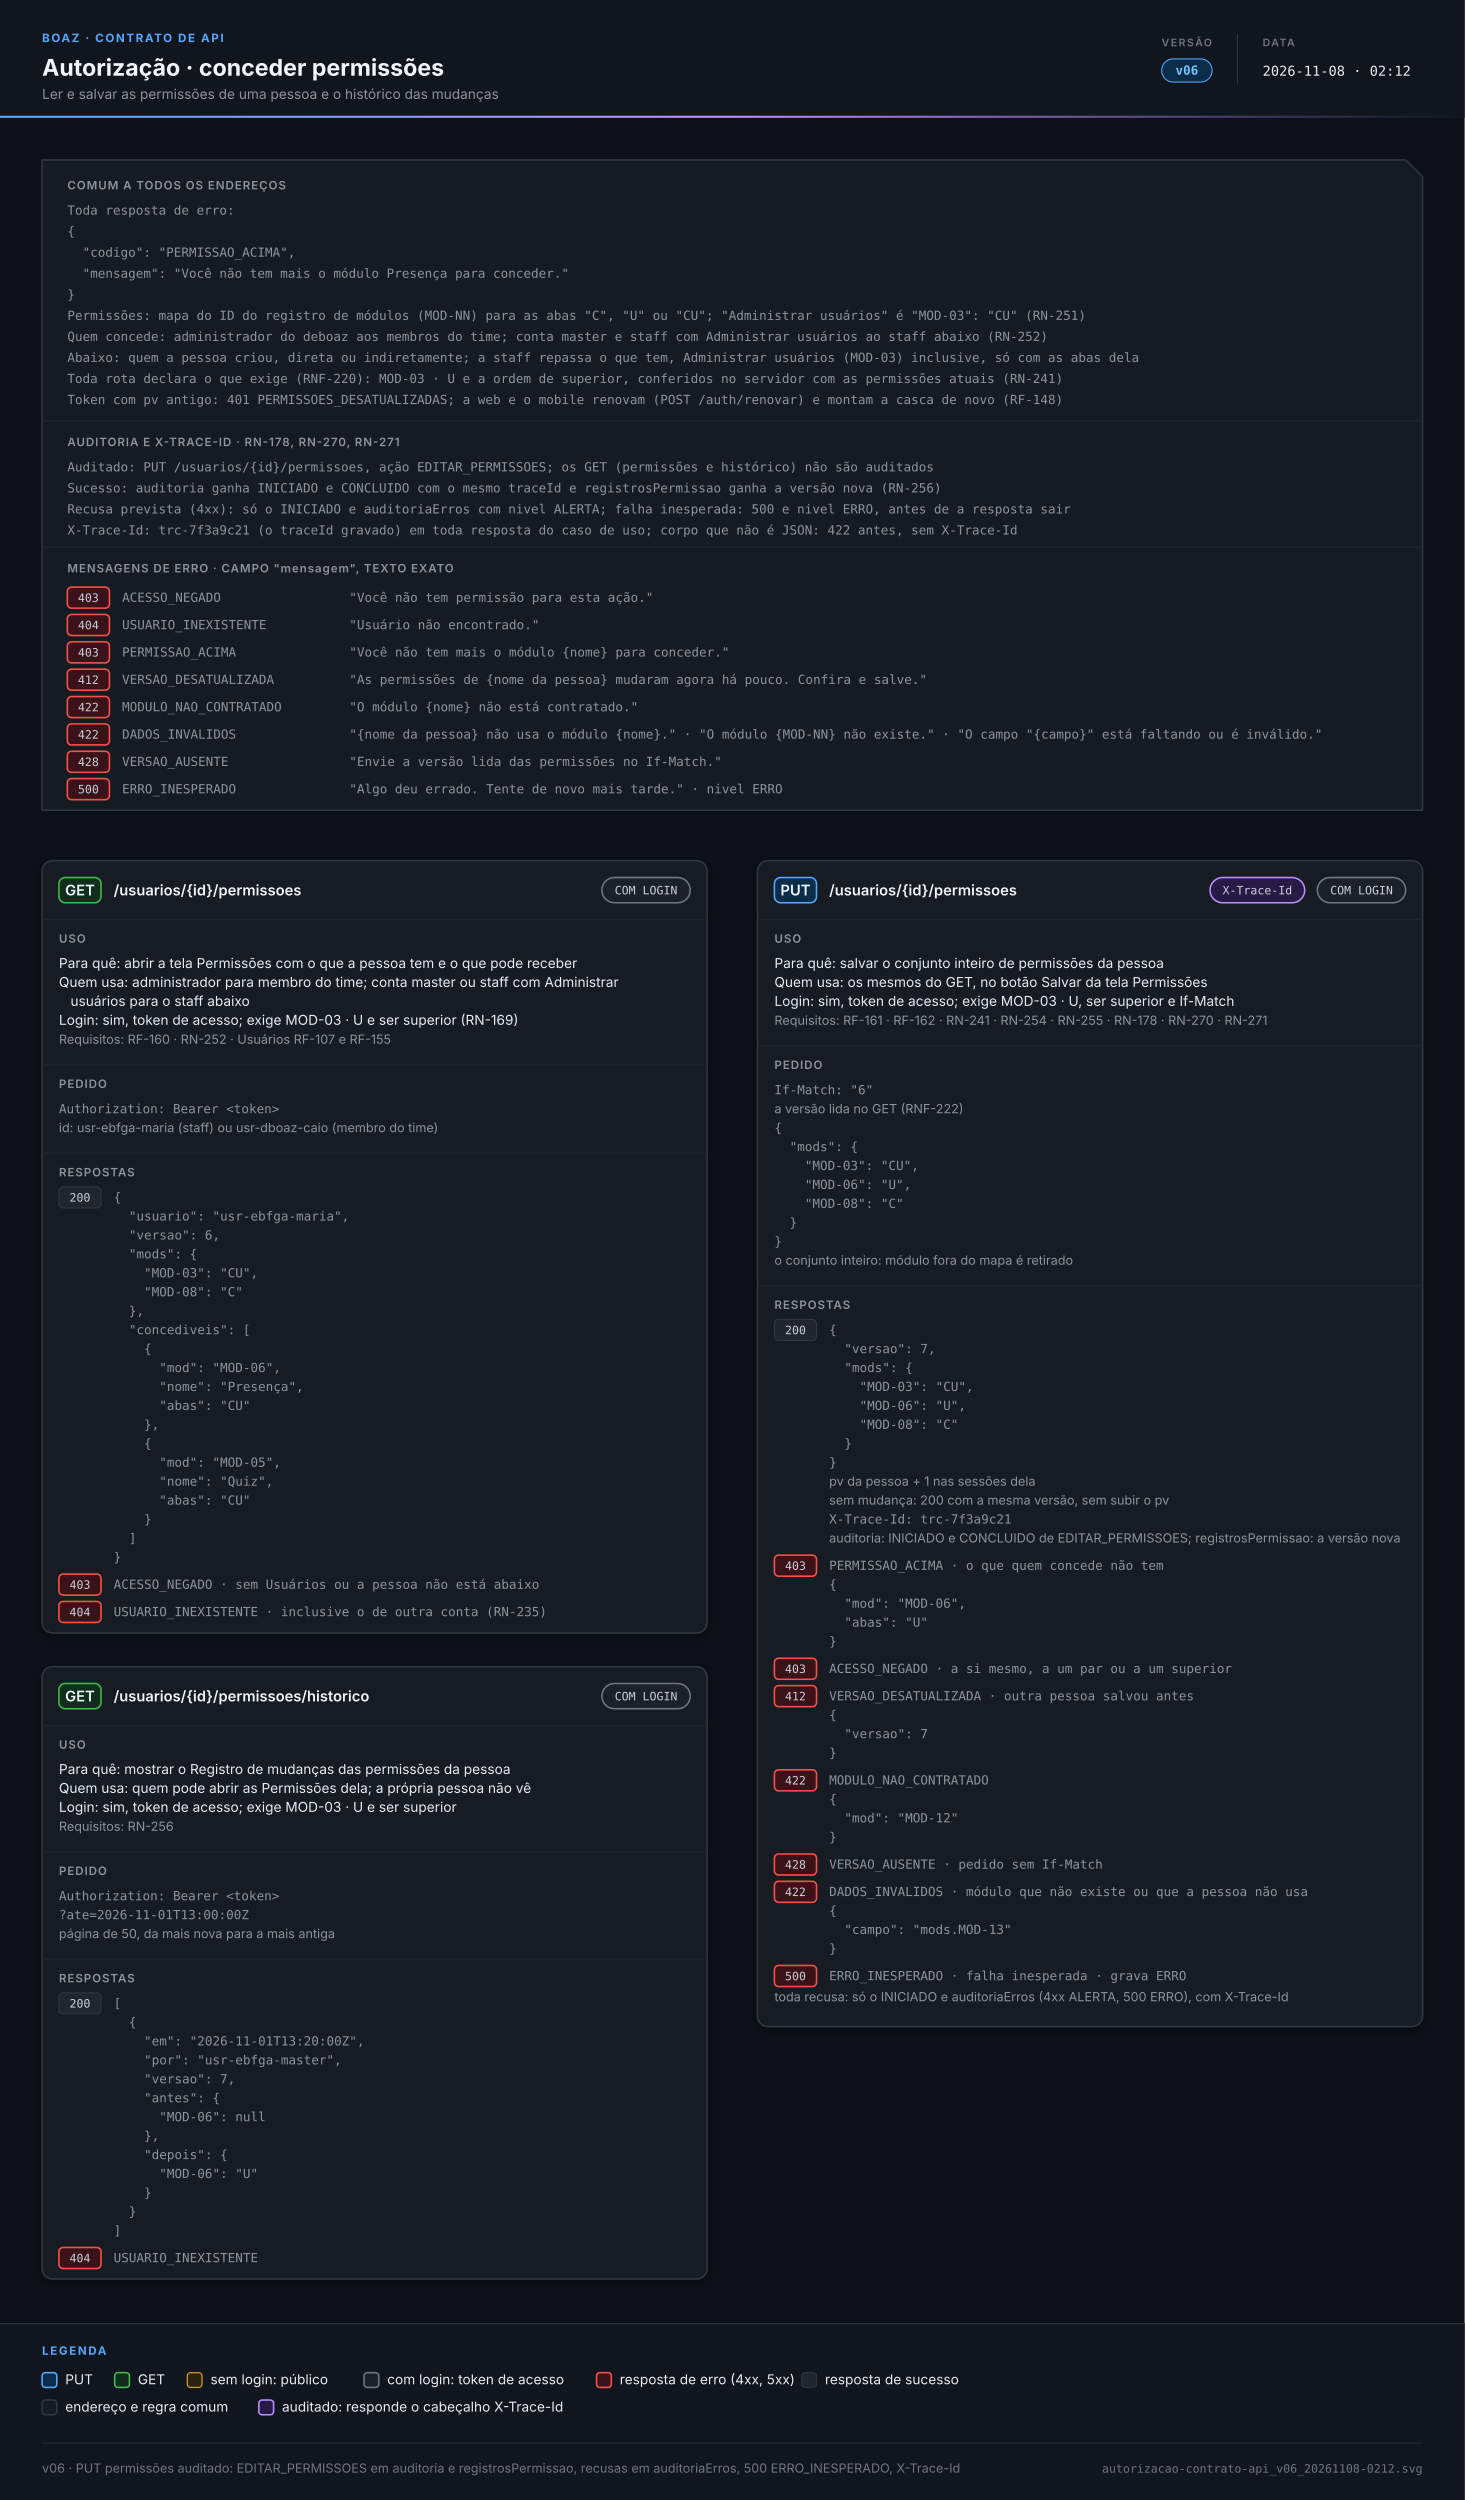
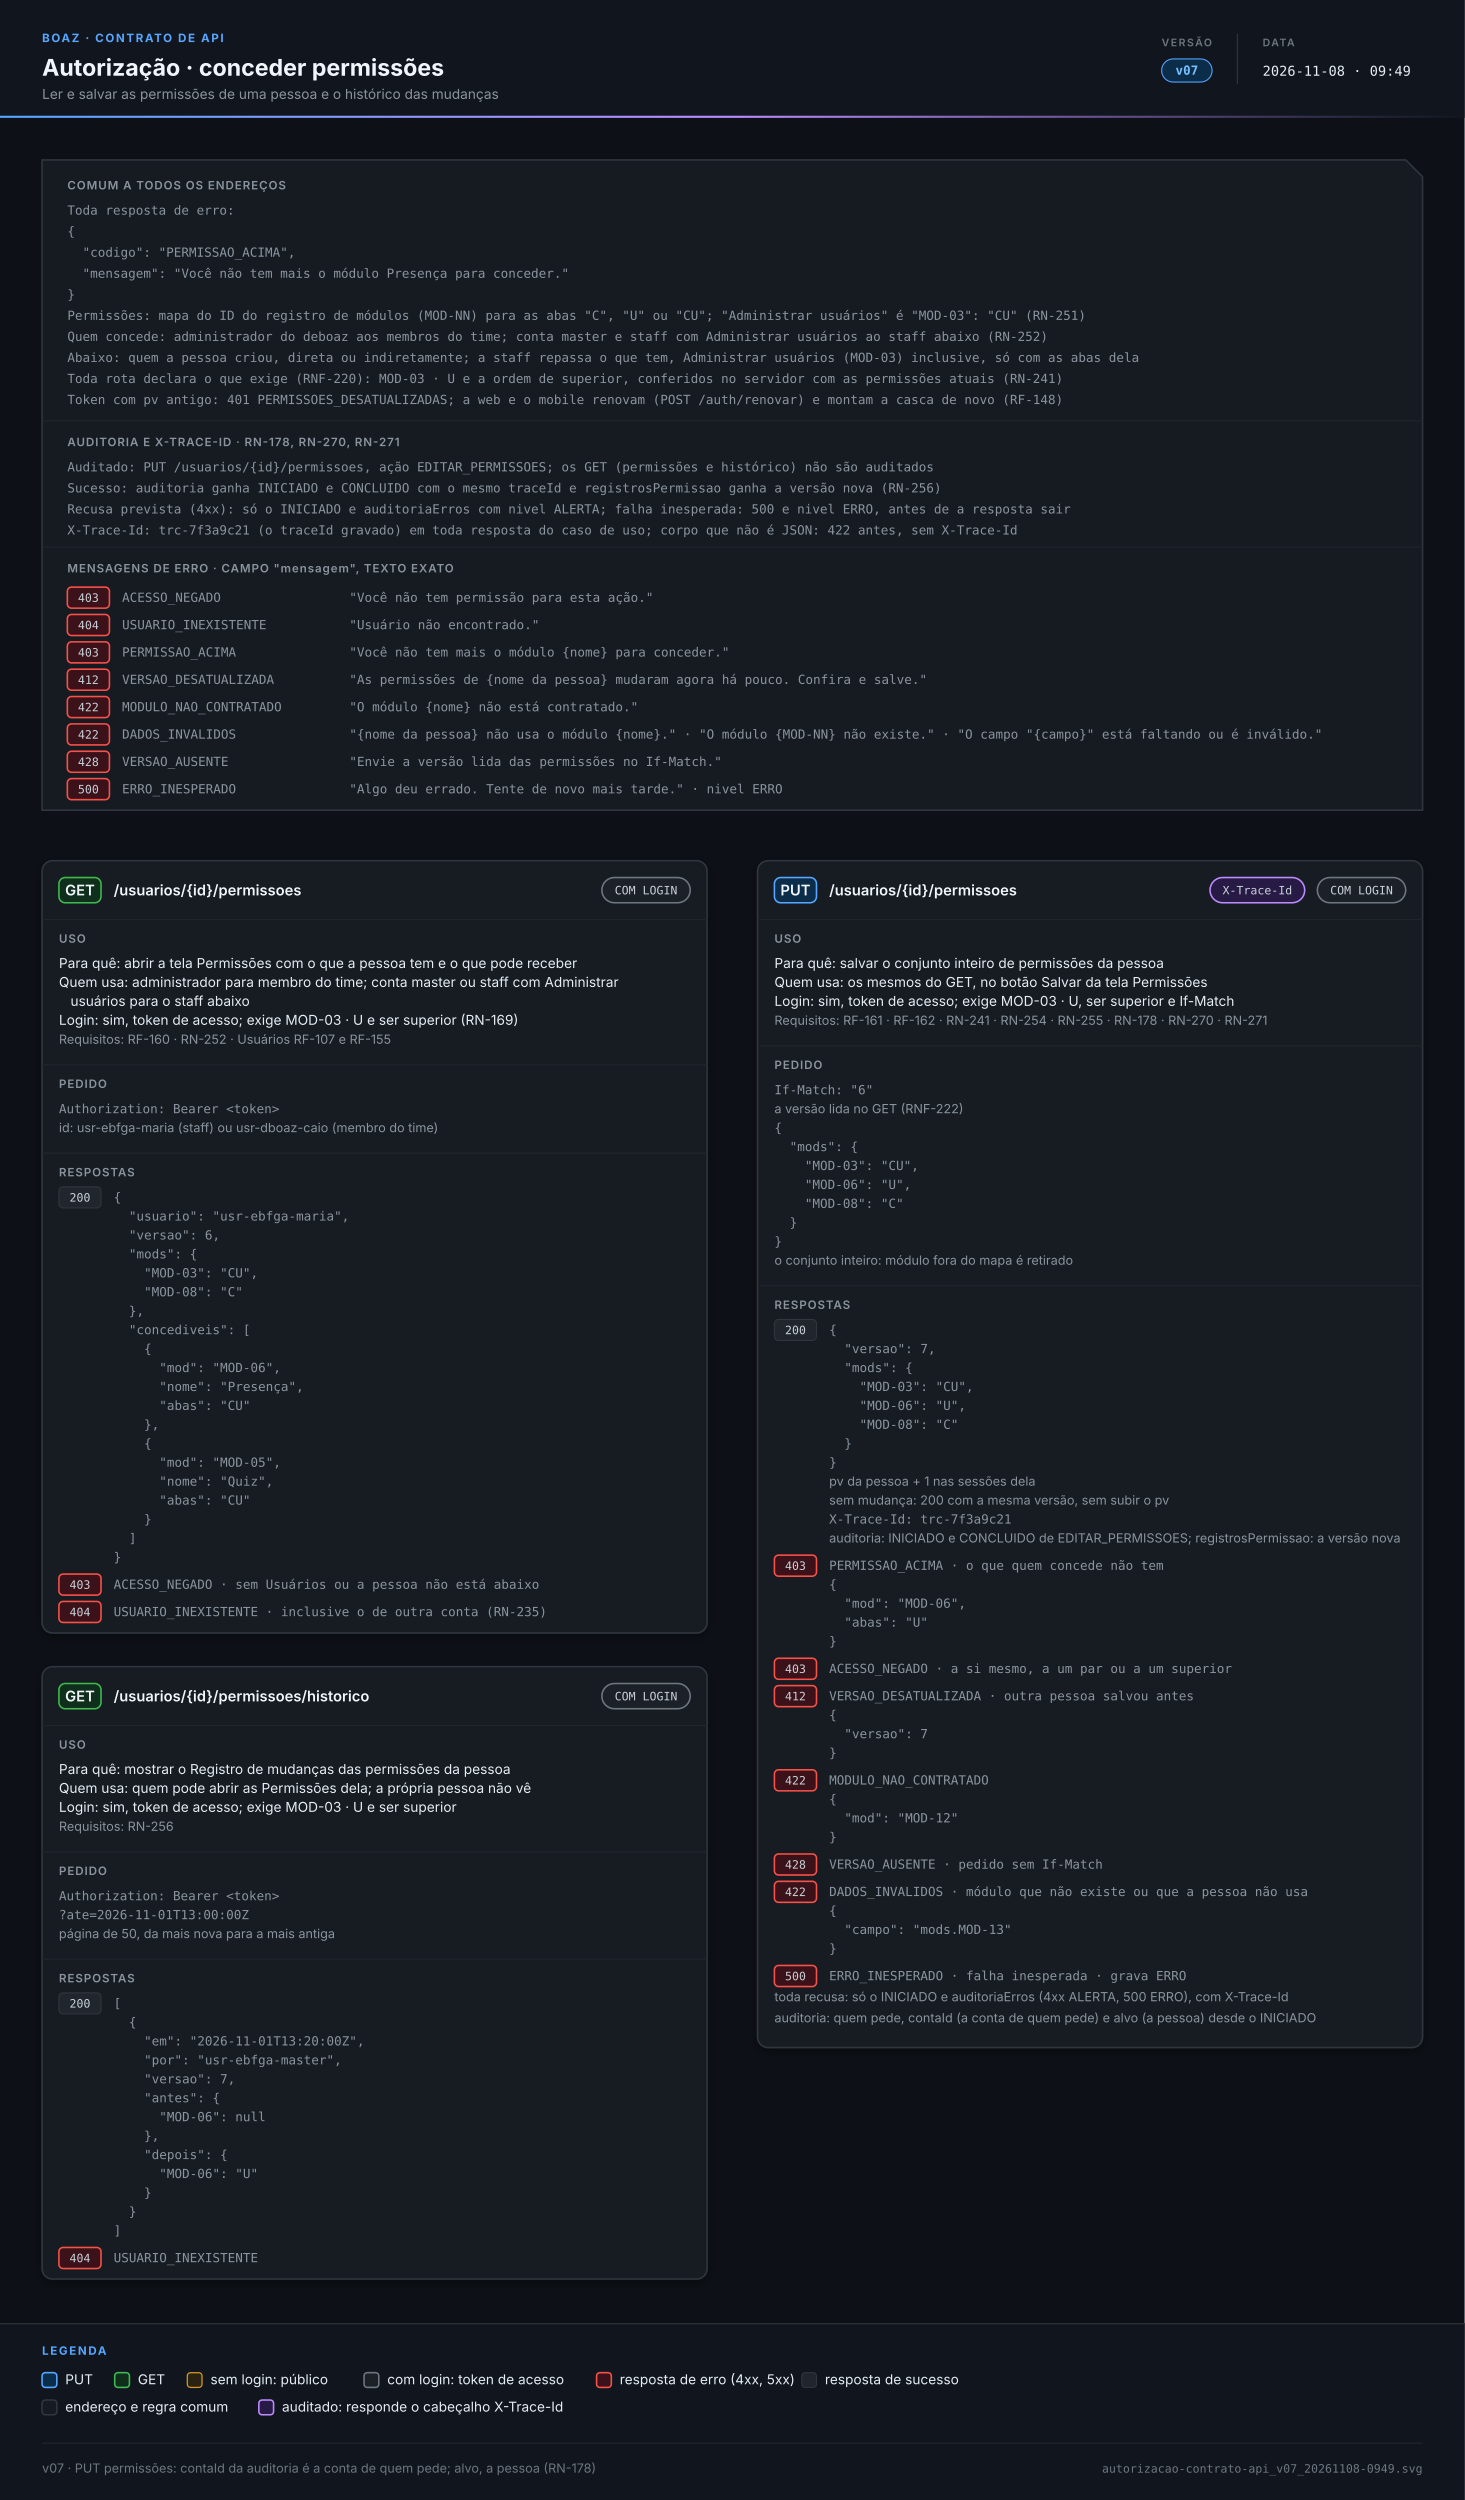
<svg xmlns="http://www.w3.org/2000/svg" viewBox="0 0 1392 2376" width="1392" height="2376">
  <style>
    /* ── base ─────────────────────────────────────────── */
    .bg            { fill: #0d1117; }
    :root          { background: #0d1117; } /* aberto sozinho no navegador, o fundo escuro cobre a janela toda */
    text           { font-family: Inter, "Segoe UI", Roboto, "Helvetica Neue", Helvetica, Arial, sans-serif; font-size: 13px; fill: #e6edf3; }
    .title         { font-size: 22px; font-weight: 700; fill: #f0f6fc; }
    .subtitle      { font-size: 13px; fill: #8b949e; }
    .section       { font-size: 12px; font-weight: 700; letter-spacing: 0.12em; fill: #58a6ff; }
    .label         { font-size: 13px; fill: #e6edf3; }
    .label-strong  { font-size: 14px; font-weight: 600; fill: #f0f6fc; }
    .label-underline { text-decoration: underline; }
    .muted         { font-size: 12px; fill: #8b949e; }
    .mono          { font-family: "JetBrains Mono", "SF Mono", Menlo, Consolas, monospace; font-size: 12px; fill: #8b949e; }
    .divider       { stroke: #21262d; stroke-width: 1; }
    .panel         { fill: #10151c; stroke: #21262d; stroke-width: 1; }

    /* ── nós: uma cor por papel, no máximo 4 por diagrama ── */
    .node          { fill: #161b22; stroke: #30363d; stroke-width: 1.5; }
    .node-face     { fill: #21262d; stroke: #30363d; stroke-width: 1.5; stroke-linejoin: round; }
    .node-blue     { fill: #0c2d4a; stroke: #58a6ff; stroke-width: 1.5; }
    .node-green    { fill: #0f2e1b; stroke: #3fb950; stroke-width: 1.5; }
    .node-purple   { fill: #271a45; stroke: #bc8cff; stroke-width: 1.5; }
    .node-orange   { fill: #3a2410; stroke: #f0883e; stroke-width: 1.5; }
    .node-red      { fill: #3b1219; stroke: #f85149; stroke-width: 1.5; }
    .node-external { fill: #1c2128; stroke: #6e7681; stroke-width: 1.5; }

    /* ── fronteiras (conta, região, rede, módulo) ─────── */
    .boundary       { fill: #161b22; fill-opacity: 0.35; stroke: #484f58; stroke-width: 1.2; stroke-dasharray: 6 4; }
    .boundary-label { font-size: 11px; font-weight: 600; letter-spacing: 0.08em; fill: #8b949e; }

    /* ── arestas e comunicação ─────────────────────────── */
    .edge          { fill: none; stroke: #8b949e; stroke-width: 1.5; }
    .edge-accent   { fill: none; stroke: #58a6ff; stroke-width: 1.8; }
    .edge-async    { stroke-dasharray: 6 4; }
    .edge-data     { stroke-dasharray: 1 5; stroke-linecap: round; stroke-width: 2.2; }
    .edge-label-bg { fill: #0d1117; }
    .arrow-head    { fill: #8b949e; }
    .arrow-accent  { fill: #58a6ff; }
    .lifeline      { stroke: #30363d; stroke-width: 1.2; stroke-dasharray: 4 4; }
    .chip          { fill: #21262d; stroke: #30363d; stroke-width: 1; }
    .chip-text     { font-family: "JetBrains Mono", "SF Mono", Menlo, Consolas, monospace; font-size: 11px; fill: #c9d1d9; }

    /* ── ícones neutros (#ic-*, #uml-*) ───────────────── */
    .ico           { fill: none; stroke: #c9d1d9; stroke-width: 1.5; stroke-linecap: round; stroke-linejoin: round; }
    .ico-fill      { fill: #c9d1d9; }
    .ico-solid     { fill: #161b22; stroke: #c9d1d9; stroke-width: 1.5; stroke-linejoin: round; }

    /* ── notação UML ───────────────────────────────────── */
    .ink           { fill: #e6edf3; }
    .ink-ring      { fill: none; stroke: #e6edf3; stroke-width: 1.5; }
    .node-note     { fill: #2b2311; stroke: #d29922; stroke-width: 1.2; }
    .uml-keyword   { font-size: 11px; font-style: italic; fill: #8b949e; }
    .activation    { fill: #21262d; stroke: #8b949e; stroke-width: 1.2; }
    .frame-tag     { fill: #21262d; stroke: #484f58; stroke-width: 1.2; }
    .frame-op      { font-size: 11px; font-weight: 700; fill: #c9d1d9; }
    .arrow-open    { fill: none; stroke: #8b949e; stroke-width: 1.4; stroke-linejoin: round; }
    .arrow-hollow  { fill: #0d1117; stroke: #8b949e; stroke-width: 1.2; stroke-linejoin: round; }

    /* ── marca d'água: topo e rodapé (seção 7) ────────── */
    .wm-band       { fill: #11161e; }
    .wm-accent     { fill: url(#marca-acento); }
    .wm-sep        { stroke: #30363d; stroke-width: 1; }
    .wm-frame      { fill: none; stroke: #30363d; stroke-width: 1; }
    .wm-eyebrow    { font-size: 11px; font-weight: 700; letter-spacing: 0.14em; fill: #58a6ff; }
    .wm-meta-label { font-size: 10px; font-weight: 600; letter-spacing: 0.14em; fill: #6e7681; }
    .wm-meta-value { font-family: "JetBrains Mono", "SF Mono", Menlo, Consolas, monospace; font-size: 13px; fill: #e6edf3; }
    .wm-badge      { fill: #0c2d4a; stroke: #58a6ff; stroke-width: 1; }
    .wm-badge-text { font-family: "JetBrains Mono", "SF Mono", Menlo, Consolas, monospace; font-size: 12px; font-weight: 700; fill: #79c0ff; }
    .wm-file       { font-family: "JetBrains Mono", "SF Mono", Menlo, Consolas, monospace; font-size: 11px; fill: #6e7681; }
    .footer        { font-size: 12px; fill: #6e7681; }
  </style>
  <defs>
    <filter id="sombra" x="-10%" y="-10%" width="120%" height="140%">
      <feDropShadow dx="0" dy="3" stdDeviation="4" flood-color="#000000" flood-opacity="0.45" />
    </filter>
    <linearGradient id="marca-acento" x1="0" y1="0" x2="1" y2="0">
      <stop offset="0" stop-color="#58a6ff" />
      <stop offset="0.5" stop-color="#bc8cff" />
      <stop offset="1" stop-color="#bc8cff" stop-opacity="0" />
    </linearGradient>
  </defs>
  <rect class="bg" x="0" y="0" width="1392" height="2376" />
  <g id="marca-topo">
    <rect class="wm-band" x="0" y="0" width="1392" height="112" />
    <rect class="wm-accent" x="0" y="110" width="1392" height="2" />
    <text class="wm-eyebrow" x="40" y="40">BOAZ · CONTRATO DE API</text>
    <text class="title" x="40" y="72">Autorização · conceder permissões</text>
    <text class="subtitle" x="40" y="94">Ler e salvar as permissões de uma pessoa e o histórico das mudanças</text>
    <text class="wm-meta-label" x="1104" y="44">VERSÃO</text>
    <rect class="wm-badge" x="1104" y="56" width="48" height="22" rx="11" />
-     <text class="wm-badge-text" x="1128" y="71" text-anchor="middle">v06</text>
+     <text class="wm-badge-text" x="1128" y="71" text-anchor="middle">v07</text>
    <line class="wm-sep" x1="1176" y1="32" x2="1176" y2="80" />
    <text class="wm-meta-label" x="1200" y="44">DATA</text>
-     <text class="wm-meta-value" x="1200" y="72">2026-11-08 · 02:12</text>
+     <text class="wm-meta-value" x="1200" y="72">2026-11-08 · 09:49</text>
  </g>
  <g id="comum">
    <path class="node" d="M40,152 H1336 L1352,168 V770 H40 Z" />
    <text class="boundary-label" x="64" y="180">COMUM A TODOS OS ENDEREÇOS</text>
    <text class="mono" x="64" y="204">Toda resposta de erro:</text>
    <text class="mono" x="64" y="224">{</text>
    <text class="mono" x="64" y="244" xml:space="preserve">  "codigo": "PERMISSAO_ACIMA",</text>
    <text class="mono" x="64" y="264" xml:space="preserve">  "mensagem": "Você não tem mais o módulo Presença para conceder."</text>
    <text class="mono" x="64" y="284">}</text>
    <text class="mono" x="64" y="304">Permissões: mapa do ID do registro de módulos (MOD-NN) para as abas "C", "U" ou "CU"; "Administrar usuários" é "MOD-03": "CU" (RN-251)</text>
    <text class="mono" x="64" y="324">Quem concede: administrador do deboaz aos membros do time; conta master e staff com Administrar usuários ao staff abaixo (RN-252)</text>
    <text class="mono" x="64" y="344">Abaixo: quem a pessoa criou, direta ou indiretamente; a staff repassa o que tem, Administrar usuários (MOD-03) inclusive, só com as abas dela</text>
    <text class="mono" x="64" y="364">Toda rota declara o que exige (RNF-220): MOD-03 · U e a ordem de superior, conferidos no servidor com as permissões atuais (RN-241)</text>
    <text class="mono" x="64" y="384">Token com pv antigo: 401 PERMISSOES_DESATUALIZADAS; a web e o mobile renovam (POST /auth/renovar) e montam a casca de novo (RF-148)</text>
    <line class="divider" x1="40" y1="400" x2="1352" y2="400" />
    <text class="boundary-label" x="64" y="544">MENSAGENS DE ERRO · CAMPO "mensagem", TEXTO EXATO</text>
    <text class="boundary-label" x="64" y="424">AUDITORIA E X-TRACE-ID · RN-178, RN-270, RN-271</text>
    <text class="mono" x="64" y="448">Auditado: PUT /usuarios/{id}/permissoes, ação EDITAR_PERMISSOES; os GET (permissões e histórico) não são auditados</text>
    <text class="mono" x="64" y="468">Sucesso: auditoria ganha INICIADO e CONCLUIDO com o mesmo traceId e registrosPermissao ganha a versão nova (RN-256)</text>
    <text class="mono" x="64" y="488">Recusa prevista (4xx): só o INICIADO e auditoriaErros com nivel ALERTA; falha inesperada: 500 e nivel ERRO, antes de a resposta sair</text>
    <text class="mono" x="64" y="508">X-Trace-Id: trc-7f3a9c21 (o traceId gravado) em toda resposta do caso de uso; corpo que não é JSON: 422 antes, sem X-Trace-Id</text>
    <line class="divider" x1="40" y1="520" x2="1352" y2="520" />
    <rect class="node-red" x="64" y="558" width="40" height="20" rx="4" />
    <text class="chip-text" x="84" y="572" text-anchor="middle">403</text>
    <text class="mono" x="116" y="572">ACESSO_NEGADO</text>
    <text class="mono" x="332" y="572">"Você não tem permissão para esta ação."</text>
    <rect class="node-red" x="64" y="584" width="40" height="20" rx="4" />
    <text class="chip-text" x="84" y="598" text-anchor="middle">404</text>
    <text class="mono" x="116" y="598">USUARIO_INEXISTENTE</text>
    <text class="mono" x="332" y="598">"Usuário não encontrado."</text>
    <rect class="node-red" x="64" y="610" width="40" height="20" rx="4" />
    <text class="chip-text" x="84" y="624" text-anchor="middle">403</text>
    <text class="mono" x="116" y="624">PERMISSAO_ACIMA</text>
    <text class="mono" x="332" y="624">"Você não tem mais o módulo {nome} para conceder."</text>
    <rect class="node-red" x="64" y="636" width="40" height="20" rx="4" />
    <text class="chip-text" x="84" y="650" text-anchor="middle">412</text>
    <text class="mono" x="116" y="650">VERSAO_DESATUALIZADA</text>
    <text class="mono" x="332" y="650">"As permissões de {nome da pessoa} mudaram agora há pouco. Confira e salve."</text>
    <rect class="node-red" x="64" y="662" width="40" height="20" rx="4" />
    <text class="chip-text" x="84" y="676" text-anchor="middle">422</text>
    <text class="mono" x="116" y="676">MODULO_NAO_CONTRATADO</text>
    <text class="mono" x="332" y="676">"O módulo {nome} não está contratado."</text>
    <rect class="node-red" x="64" y="688" width="40" height="20" rx="4" />
    <text class="chip-text" x="84" y="702" text-anchor="middle">422</text>
    <text class="mono" x="116" y="702">DADOS_INVALIDOS</text>
    <text class="mono" x="332" y="702">"{nome da pessoa} não usa o módulo {nome}." · "O módulo {MOD-NN} não existe." · "O campo "{campo}" está faltando ou é inválido."</text>
    <rect class="node-red" x="64" y="714" width="40" height="20" rx="4" />
    <text class="chip-text" x="84" y="728" text-anchor="middle">428</text>
    <text class="mono" x="116" y="728">VERSAO_AUSENTE</text>
    <text class="mono" x="332" y="728">"Envie a versão lida das permissões no If-Match."</text>
    <rect class="node-red" x="64" y="740" width="40" height="20" rx="4" />
    <text class="chip-text" x="84" y="754" text-anchor="middle">500</text>
    <text class="mono" x="116" y="754">ERRO_INESPERADO</text>
    <text class="mono" x="332" y="754">"Algo deu errado. Tente de novo mais tarde." · nivel ERRO</text>
  </g>
  <g id="enderecos" transform="translate(0,394)">
    <g id="ep-get-usuarios-id-permissoes">
      <g filter="url(#sombra)">
        <rect class="node" x="40" y="424" width="632" height="734" rx="10" />
      </g>
      <rect class="node-green" x="56" y="440" width="40" height="24" rx="6" />
      <text class="label-strong" x="76.0" y="457" text-anchor="middle">GET</text>
      <text class="label-strong" x="108" y="457">/usuarios/{id}/permissoes</text>
      <rect class="node-external" x="572" y="440" width="84" height="24" rx="12" />
      <text class="chip-text" x="614.0" y="456" text-anchor="middle">COM LOGIN</text>
      <line class="divider" x1="40" y1="480" x2="672" y2="480" />
      <text class="boundary-label" x="56" y="502">USO</text>
      <text class="label" x="56" y="526">Para quê: abrir a tela Permissões com o que a pessoa tem e o que pode receber</text>
      <text class="label" x="56" y="544">Quem usa: administrador para membro do time; conta master ou staff com Administrar</text>
      <text class="label" x="56" y="562" xml:space="preserve">   usuários para o staff abaixo</text>
      <text class="label" x="56" y="580">Login: sim, token de acesso; exige MOD-03 · U e ser superior (RN-169)</text>
      <text class="muted" x="56" y="598">Requisitos: RF-160 · RN-252 · Usuários RF-107 e RF-155</text>
      <line class="divider" x1="40" y1="618" x2="672" y2="618" />
      <text class="boundary-label" x="56" y="640">PEDIDO</text>
      <text class="mono" x="56" y="664">Authorization: Bearer &lt;token&gt;</text>
      <text class="muted" x="56" y="682">id: usr-ebfga-maria (staff) ou usr-dboaz-caio (membro do time)</text>
      <line class="divider" x1="40" y1="702" x2="672" y2="702" />
      <text class="boundary-label" x="56" y="724">RESPOSTAS</text>
      <rect class="chip" x="56" y="734" width="40" height="20" rx="4" />
      <text class="chip-text" x="76" y="748" text-anchor="middle">200</text>
      <text class="mono" x="108" y="748">{</text>
      <text class="mono" x="108" y="766" xml:space="preserve">  "usuario": "usr-ebfga-maria",</text>
      <text class="mono" x="108" y="784" xml:space="preserve">  "versao": 6,</text>
      <text class="mono" x="108" y="802" xml:space="preserve">  "mods": {</text>
      <text class="mono" x="108" y="820" xml:space="preserve">    "MOD-03": "CU",</text>
      <text class="mono" x="108" y="838" xml:space="preserve">    "MOD-08": "C"</text>
      <text class="mono" x="108" y="856" xml:space="preserve">  },</text>
      <text class="mono" x="108" y="874" xml:space="preserve">  "concediveis": [</text>
      <text class="mono" x="108" y="892" xml:space="preserve">    {</text>
      <text class="mono" x="108" y="910" xml:space="preserve">      "mod": "MOD-06",</text>
      <text class="mono" x="108" y="928" xml:space="preserve">      "nome": "Presença",</text>
      <text class="mono" x="108" y="946" xml:space="preserve">      "abas": "CU"</text>
      <text class="mono" x="108" y="964" xml:space="preserve">    },</text>
      <text class="mono" x="108" y="982" xml:space="preserve">    {</text>
      <text class="mono" x="108" y="1000" xml:space="preserve">      "mod": "MOD-05",</text>
      <text class="mono" x="108" y="1018" xml:space="preserve">      "nome": "Quiz",</text>
      <text class="mono" x="108" y="1036" xml:space="preserve">      "abas": "CU"</text>
      <text class="mono" x="108" y="1054" xml:space="preserve">    }</text>
      <text class="mono" x="108" y="1072" xml:space="preserve">  ]</text>
      <text class="mono" x="108" y="1090">}</text>
      <rect class="node-red" x="56" y="1102" width="40" height="20" rx="4" />
      <text class="chip-text" x="76" y="1116" text-anchor="middle">403</text>
      <text class="mono" x="108" y="1116">ACESSO_NEGADO · sem Usuários ou a pessoa não está abaixo</text>
      <rect class="node-red" x="56" y="1128" width="40" height="20" rx="4" />
      <text class="chip-text" x="76" y="1142" text-anchor="middle">404</text>
      <text class="mono" x="108" y="1142">USUARIO_INEXISTENTE · inclusive o de outra conta (RN-235)</text>
    </g>
    <g id="ep-put-usuarios-id-permissoes">
      <g filter="url(#sombra)">
-         <rect class="node" x="720" y="424" width="632" height="1108" rx="10" />
+         <rect class="node" x="720" y="424" width="632" height="1128" rx="10" />
      </g>
      <rect class="node-blue" x="736" y="440" width="40" height="24" rx="6" />
      <text class="label-strong" x="756.0" y="457" text-anchor="middle">PUT</text>
      <text class="label-strong" x="788" y="457">/usuarios/{id}/permissoes</text>
      <rect class="node-external" x="1252" y="440" width="84" height="24" rx="12" />
      <text class="chip-text" x="1294.0" y="456" text-anchor="middle">COM LOGIN</text>
      <rect class="node-purple" x="1150" y="440" width="90" height="24" rx="12" />
      <text class="chip-text" x="1195.0" y="456" text-anchor="middle">X-Trace-Id</text>
      <line class="divider" x1="720" y1="480" x2="1352" y2="480" />
      <text class="boundary-label" x="736" y="502">USO</text>
      <text class="label" x="736" y="526">Para quê: salvar o conjunto inteiro de permissões da pessoa</text>
      <text class="label" x="736" y="544">Quem usa: os mesmos do GET, no botão Salvar da tela Permissões</text>
      <text class="label" x="736" y="562">Login: sim, token de acesso; exige MOD-03 · U, ser superior e If-Match</text>
      <text class="muted" x="736" y="580">Requisitos: RF-161 · RF-162 · RN-241 · RN-254 · RN-255 · RN-178 · RN-270 · RN-271</text>
      <line class="divider" x1="720" y1="600" x2="1352" y2="600" />
      <text class="boundary-label" x="736" y="622">PEDIDO</text>
      <text class="mono" x="736" y="646">If-Match: "6"</text>
      <text class="muted" x="736" y="664">a versão lida no GET (RNF-222)</text>
      <text class="mono" x="736" y="682">{</text>
      <text class="mono" x="736" y="700" xml:space="preserve">  "mods": {</text>
      <text class="mono" x="736" y="718" xml:space="preserve">    "MOD-03": "CU",</text>
      <text class="mono" x="736" y="736" xml:space="preserve">    "MOD-06": "U",</text>
      <text class="mono" x="736" y="754" xml:space="preserve">    "MOD-08": "C"</text>
      <text class="mono" x="736" y="772" xml:space="preserve">  }</text>
      <text class="mono" x="736" y="790">}</text>
      <text class="muted" x="736" y="808">o conjunto inteiro: módulo fora do mapa é retirado</text>
      <line class="divider" x1="720" y1="828" x2="1352" y2="828" />
      <text class="boundary-label" x="736" y="850">RESPOSTAS</text>
      <rect class="chip" x="736" y="860" width="40" height="20" rx="4" />
      <text class="chip-text" x="756" y="874" text-anchor="middle">200</text>
      <text class="mono" x="788" y="874">{</text>
      <text class="mono" x="788" y="892" xml:space="preserve">  "versao": 7,</text>
      <text class="mono" x="788" y="910" xml:space="preserve">  "mods": {</text>
      <text class="mono" x="788" y="928" xml:space="preserve">    "MOD-03": "CU",</text>
      <text class="mono" x="788" y="946" xml:space="preserve">    "MOD-06": "U",</text>
      <text class="mono" x="788" y="964" xml:space="preserve">    "MOD-08": "C"</text>
      <text class="mono" x="788" y="982" xml:space="preserve">  }</text>
      <text class="mono" x="788" y="1000">}</text>
      <text class="muted" x="788" y="1018">pv da pessoa + 1 nas sessões dela</text>
      <text class="muted" x="788" y="1036">sem mudança: 200 com a mesma versão, sem subir o pv</text>
      <text class="mono" x="788" y="1054">X-Trace-Id: trc-7f3a9c21</text>
      <text class="muted" x="788" y="1072">auditoria: INICIADO e CONCLUIDO de EDITAR_PERMISSOES; registrosPermissao: a versão nova</text>
      <rect class="node-red" x="736" y="1084" width="40" height="20" rx="4" />
      <text class="chip-text" x="756" y="1098" text-anchor="middle">403</text>
      <text class="mono" x="788" y="1098">PERMISSAO_ACIMA · o que quem concede não tem</text>
      <text class="mono" x="788" y="1116">{</text>
      <text class="mono" x="788" y="1134" xml:space="preserve">  "mod": "MOD-06",</text>
      <text class="mono" x="788" y="1152" xml:space="preserve">  "abas": "U"</text>
      <text class="mono" x="788" y="1170">}</text>
      <rect class="node-red" x="736" y="1182" width="40" height="20" rx="4" />
      <text class="chip-text" x="756" y="1196" text-anchor="middle">403</text>
      <text class="mono" x="788" y="1196">ACESSO_NEGADO · a si mesmo, a um par ou a um superior</text>
      <rect class="node-red" x="736" y="1208" width="40" height="20" rx="4" />
      <text class="chip-text" x="756" y="1222" text-anchor="middle">412</text>
      <text class="mono" x="788" y="1222">VERSAO_DESATUALIZADA · outra pessoa salvou antes</text>
      <text class="mono" x="788" y="1240">{</text>
      <text class="mono" x="788" y="1258" xml:space="preserve">  "versao": 7</text>
      <text class="mono" x="788" y="1276">}</text>
      <rect class="node-red" x="736" y="1288" width="40" height="20" rx="4" />
      <text class="chip-text" x="756" y="1302" text-anchor="middle">422</text>
      <text class="mono" x="788" y="1302">MODULO_NAO_CONTRATADO</text>
      <text class="mono" x="788" y="1320">{</text>
      <text class="mono" x="788" y="1338" xml:space="preserve">  "mod": "MOD-12"</text>
      <text class="mono" x="788" y="1356">}</text>
      <rect class="node-red" x="736" y="1368" width="40" height="20" rx="4" />
      <text class="chip-text" x="756" y="1382" text-anchor="middle">428</text>
      <text class="mono" x="788" y="1382">VERSAO_AUSENTE · pedido sem If-Match</text>
      <rect class="node-red" x="736" y="1394" width="40" height="20" rx="4" />
      <text class="chip-text" x="756" y="1408" text-anchor="middle">422</text>
      <text class="mono" x="788" y="1408">DADOS_INVALIDOS · módulo que não existe ou que a pessoa não usa</text>
      <text class="mono" x="788" y="1426">{</text>
      <text class="mono" x="788" y="1444" xml:space="preserve">  "campo": "mods.MOD-13"</text>
      <text class="mono" x="788" y="1462">}</text>
      <rect class="node-red" x="736" y="1474" width="40" height="20" rx="4" />
      <text class="chip-text" x="756" y="1488" text-anchor="middle">500</text>
      <text class="mono" x="788" y="1488">ERRO_INESPERADO · falha inesperada · grava ERRO</text>
      <text class="muted" x="736" y="1508">toda recusa: só o INICIADO e auditoriaErros (4xx ALERTA, 500 ERRO), com X-Trace-Id</text>
+       <text class="muted" x="736" y="1528">auditoria: quem pede, contaId (a conta de quem pede) e alvo (a pessoa) desde o INICIADO</text>
    </g>
    <g id="ep-get-usuarios-id-permissoes-historico">
      <g filter="url(#sombra)">
        <rect class="node" x="40" y="1190" width="632" height="582" rx="10" />
      </g>
      <rect class="node-green" x="56" y="1206" width="40" height="24" rx="6" />
      <text class="label-strong" x="76.0" y="1223" text-anchor="middle">GET</text>
      <text class="label-strong" x="108" y="1223">/usuarios/{id}/permissoes/historico</text>
      <rect class="node-external" x="572" y="1206" width="84" height="24" rx="12" />
      <text class="chip-text" x="614.0" y="1222" text-anchor="middle">COM LOGIN</text>
      <line class="divider" x1="40" y1="1246" x2="672" y2="1246" />
      <text class="boundary-label" x="56" y="1268">USO</text>
      <text class="label" x="56" y="1292">Para quê: mostrar o Registro de mudanças das permissões da pessoa</text>
      <text class="label" x="56" y="1310">Quem usa: quem pode abrir as Permissões dela; a própria pessoa não vê</text>
      <text class="label" x="56" y="1328">Login: sim, token de acesso; exige MOD-03 · U e ser superior</text>
      <text class="muted" x="56" y="1346">Requisitos: RN-256</text>
      <line class="divider" x1="40" y1="1366" x2="672" y2="1366" />
      <text class="boundary-label" x="56" y="1388">PEDIDO</text>
      <text class="mono" x="56" y="1412">Authorization: Bearer &lt;token&gt;</text>
      <text class="mono" x="56" y="1430">?ate=2026-11-01T13:00:00Z</text>
      <text class="muted" x="56" y="1448">página de 50, da mais nova para a mais antiga</text>
      <line class="divider" x1="40" y1="1468" x2="672" y2="1468" />
      <text class="boundary-label" x="56" y="1490">RESPOSTAS</text>
      <rect class="chip" x="56" y="1500" width="40" height="20" rx="4" />
      <text class="chip-text" x="76" y="1514" text-anchor="middle">200</text>
      <text class="mono" x="108" y="1514">[</text>
      <text class="mono" x="108" y="1532" xml:space="preserve">  {</text>
      <text class="mono" x="108" y="1550" xml:space="preserve">    "em": "2026-11-01T13:20:00Z",</text>
      <text class="mono" x="108" y="1568" xml:space="preserve">    "por": "usr-ebfga-master",</text>
      <text class="mono" x="108" y="1586" xml:space="preserve">    "versao": 7,</text>
      <text class="mono" x="108" y="1604" xml:space="preserve">    "antes": {</text>
      <text class="mono" x="108" y="1622" xml:space="preserve">      "MOD-06": null</text>
      <text class="mono" x="108" y="1640" xml:space="preserve">    },</text>
      <text class="mono" x="108" y="1658" xml:space="preserve">    "depois": {</text>
      <text class="mono" x="108" y="1676" xml:space="preserve">      "MOD-06": "U"</text>
      <text class="mono" x="108" y="1694" xml:space="preserve">    }</text>
      <text class="mono" x="108" y="1712" xml:space="preserve">  }</text>
      <text class="mono" x="108" y="1730">]</text>
      <rect class="node-red" x="56" y="1742" width="40" height="20" rx="4" />
      <text class="chip-text" x="76" y="1756" text-anchor="middle">404</text>
      <text class="mono" x="108" y="1756">USUARIO_INEXISTENTE</text>
    </g>
  </g>
  <g id="marca-rodape" transform="translate(0,2208)">
    <rect class="wm-band" x="0" y="0" width="1392" height="168" />
    <line class="wm-sep" x1="0" y1="0.5" x2="1392" y2="0.5" />
    <text class="wm-eyebrow" x="40" y="30">LEGENDA</text>
    <rect class="node-blue" x="40" y="47" width="14" height="14" rx="3" />
    <text class="label" x="62" y="58">PUT</text>
    <rect class="node-green" x="109" y="47" width="14" height="14" rx="3" />
    <text class="label" x="131" y="58">GET</text>
    <rect class="node-note" x="178" y="47" width="14" height="14" rx="3" />
    <text class="label" x="200" y="58">sem login: público</text>
    <rect class="node-external" x="346" y="47" width="14" height="14" rx="3" />
    <text class="label" x="368" y="58">com login: token de acesso</text>
    <rect class="node-red" x="567" y="47" width="14" height="14" rx="3" />
    <text class="label" x="589" y="58">resposta de erro (4xx, 5xx)</text>
    <rect class="chip" x="762" y="47" width="14" height="14" rx="3" />
    <text class="label" x="784" y="58">resposta de sucesso</text>
    <rect class="node" x="40" y="73" width="14" height="14" rx="3" />
    <text class="label" x="62" y="84">endereço e regra comum</text>
    <rect class="node-purple" x="246" y="73" width="14" height="14" rx="3" />
    <text class="label" x="268" y="84">auditado: responde o cabeçalho X-Trace-Id</text>
    <line class="divider" x1="40" y1="114" x2="1352" y2="114" />
-     <text class="footer" x="40" y="142">v06 · PUT permissões auditado: EDITAR_PERMISSOES em auditoria e registrosPermissao, recusas em auditoriaErros, 500 ERRO_INESPERADO, X-Trace-Id</text>
-     <text class="wm-file" x="1352" y="142" text-anchor="end">autorizacao-contrato-api_v06_20261108-0212.svg</text>
+     <text class="footer" x="40" y="142">v07 · PUT permissões: contaId da auditoria é a conta de quem pede; alvo, a pessoa (RN-178)</text>
+     <text class="wm-file" x="1352" y="142" text-anchor="end">autorizacao-contrato-api_v07_20261108-0949.svg</text>
  </g>
</svg>
